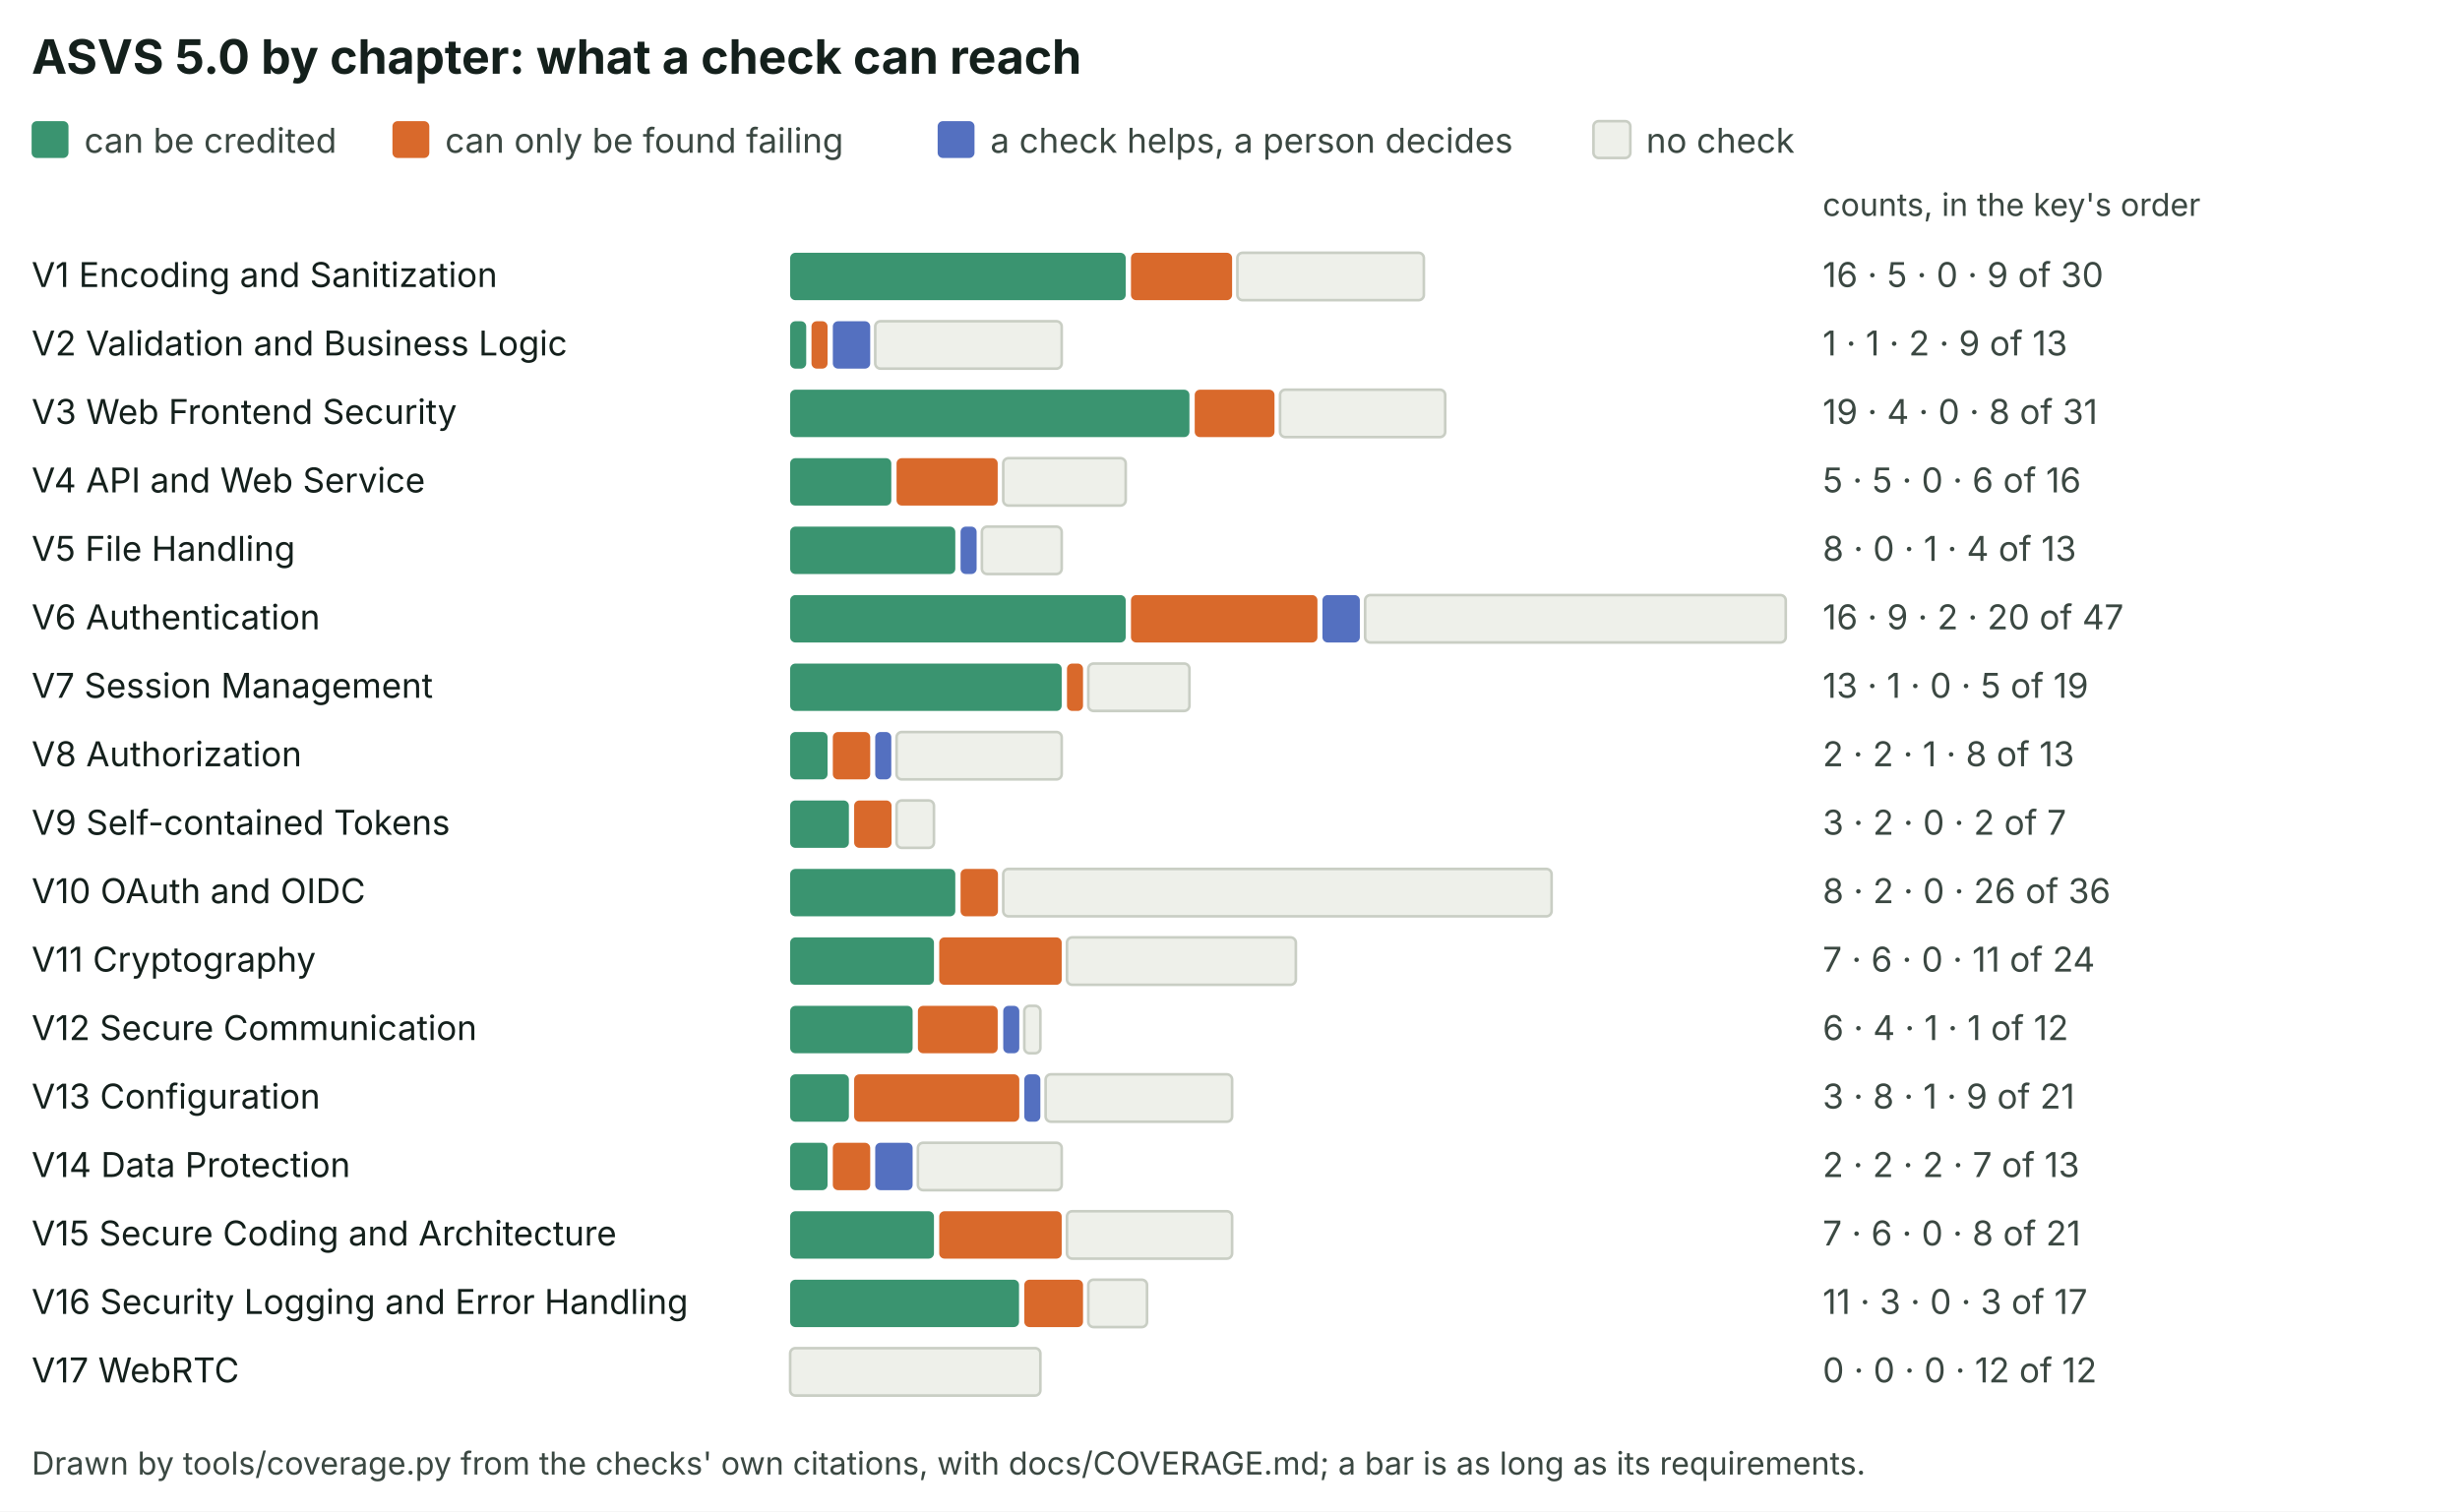
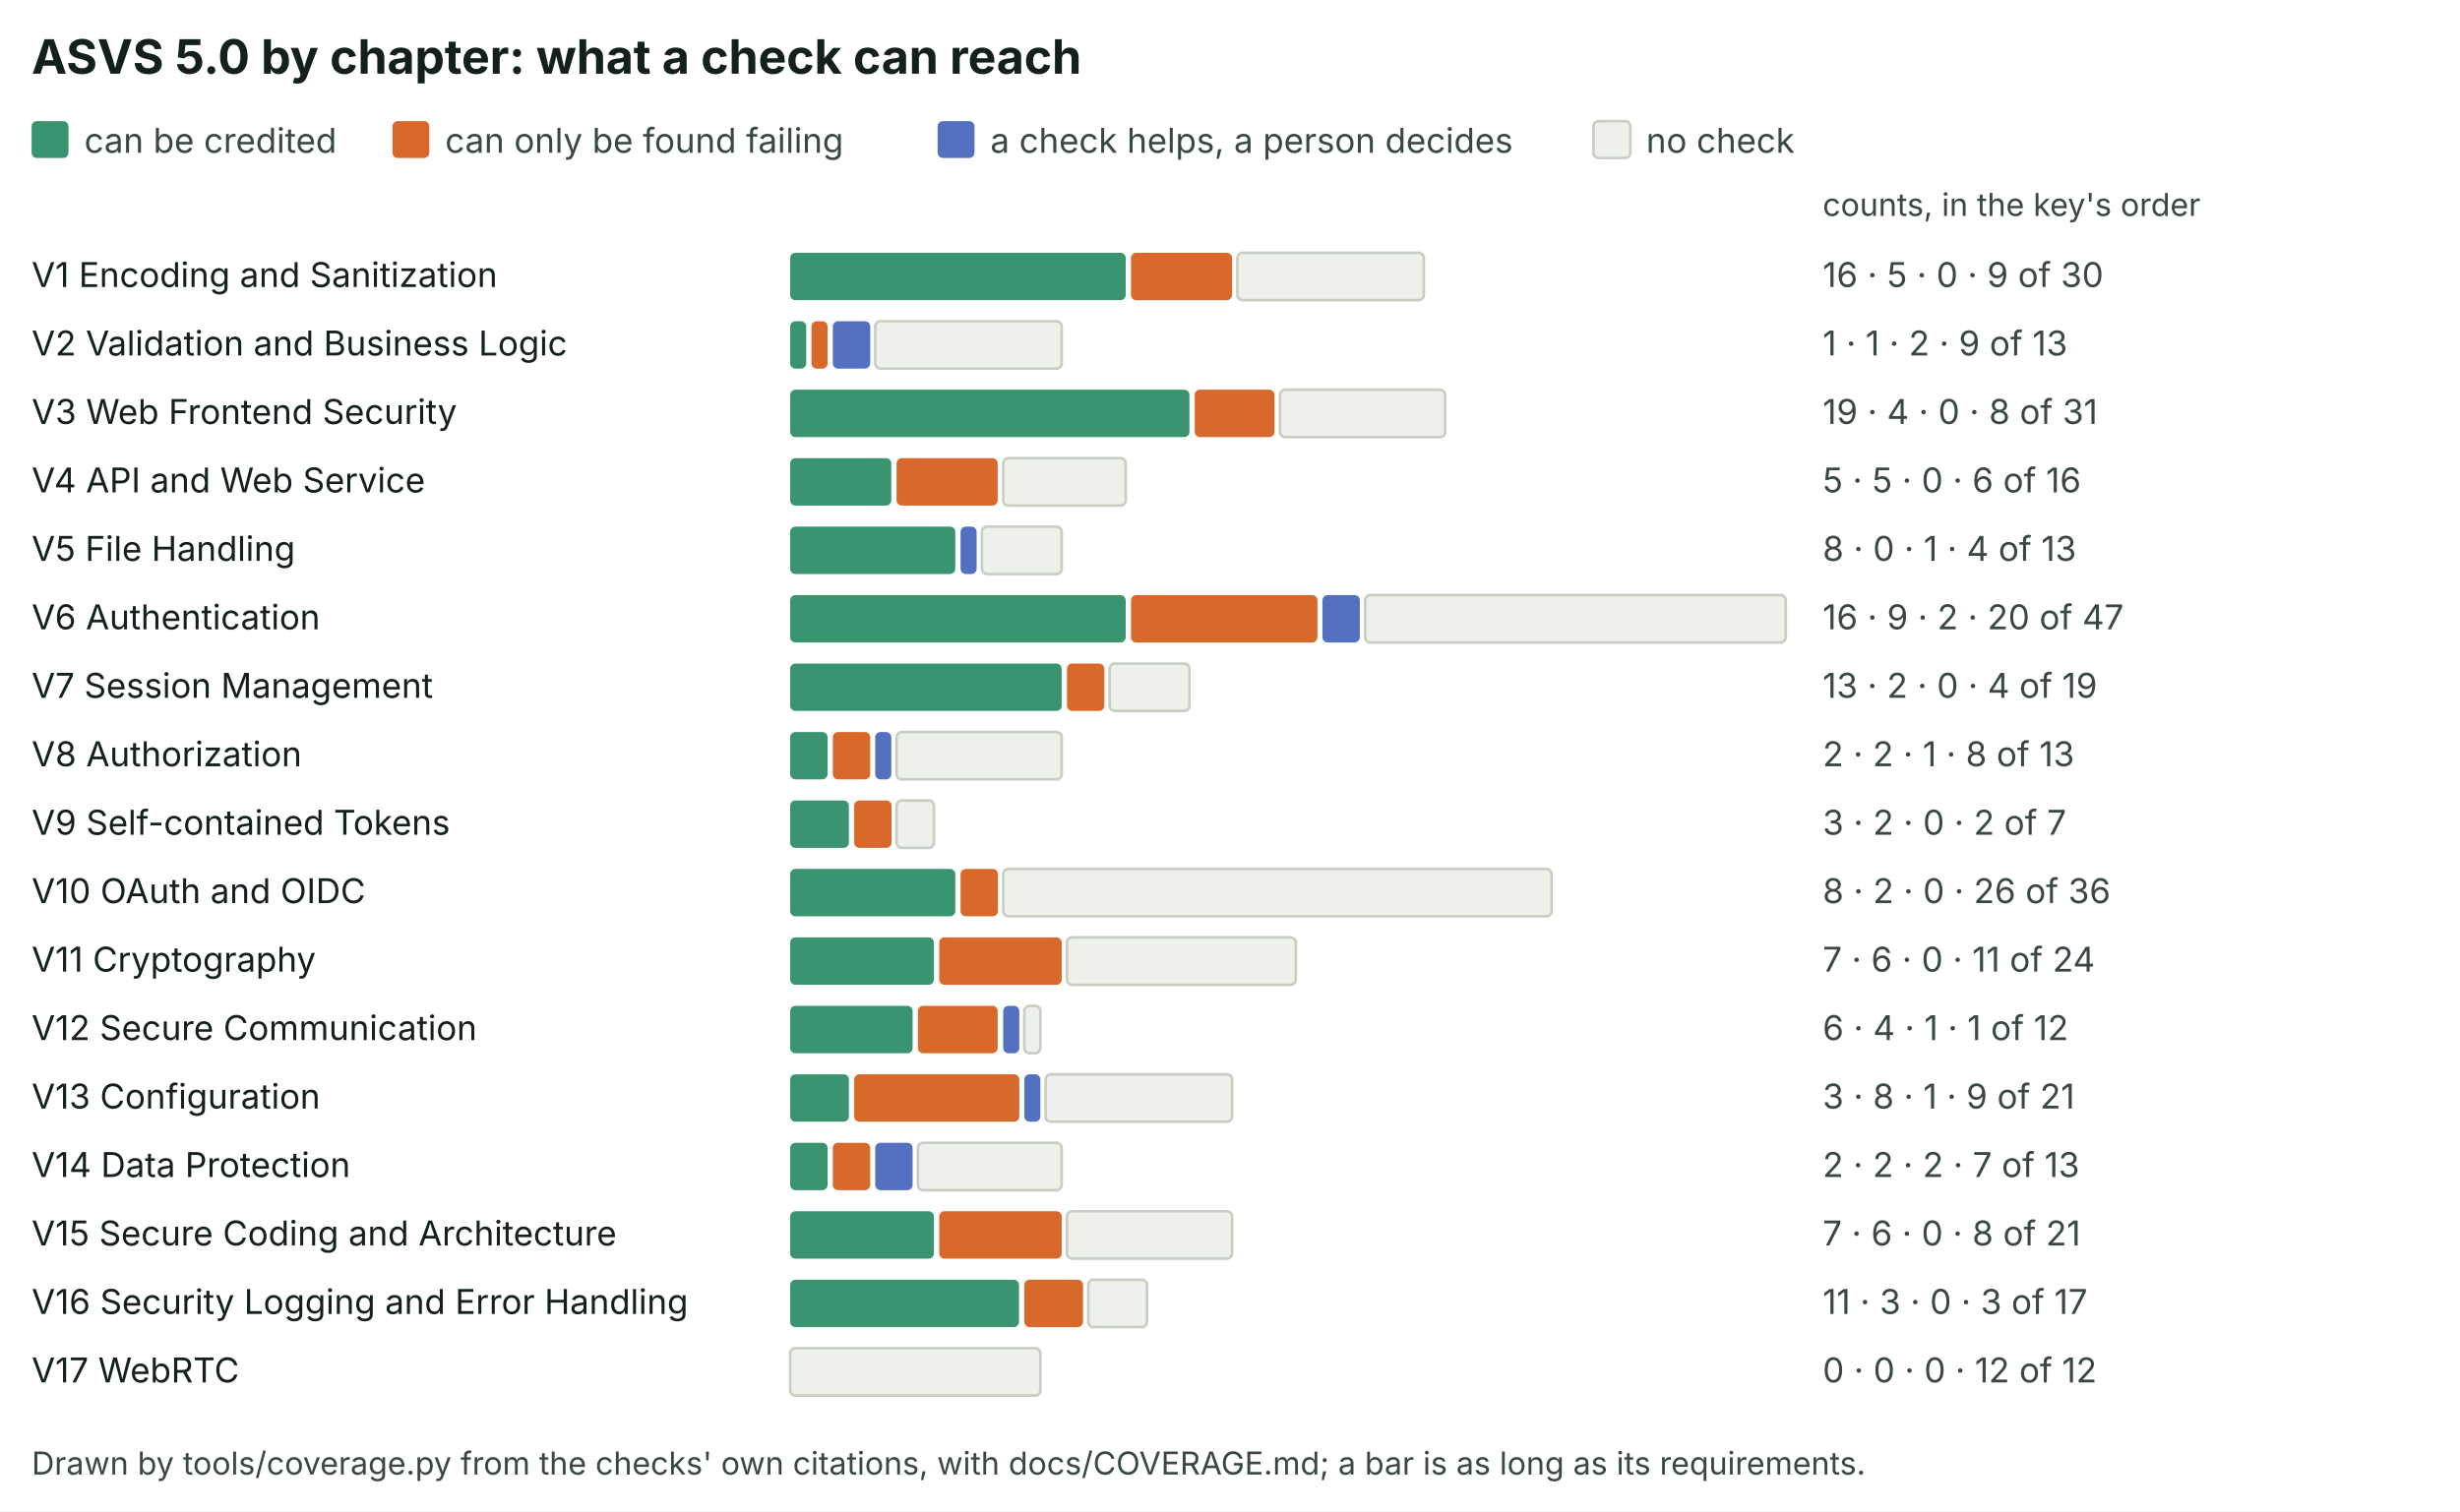
<svg xmlns="http://www.w3.org/2000/svg" viewBox="0 0 934 574" width="934" height="574" role="img" aria-labelledby="t d" font-family="Atkinson Hyperlegible, -apple-system, Segoe UI, sans-serif">
  <style>.bg{fill:#FFFFFF}.ink{fill:#14201C}.soft{fill:#3B4842}.none{fill:#EEF0EA;stroke:#C9CEC4}@media (prefers-color-scheme: dark){.bg{fill:#14201C}.ink{fill:#F3F4EF}.soft{fill:#C9CEC4}.none{fill:#182A23;stroke:#3B4842}}</style>
  <rect class="bg" width="934" height="574" />
  <text class="ink" x="12" y="28" font-size="18" font-weight="700">ASVS 5.0 by chapter: what a check can reach</text>
  <rect fill="#3A9470" x="12" y="46" width="14" height="14" rx="2" />
  <text class="soft" x="32" y="58" font-size="13">can be credited</text>
  <rect fill="#D9692B" x="149" y="46" width="14" height="14" rx="2" />
  <text class="soft" x="169" y="58" font-size="13">can only be found failing</text>
  <rect fill="#5470C0" x="356" y="46" width="14" height="14" rx="2" />
  <text class="soft" x="376" y="58" font-size="13">a check helps, a person decides</text>
  <rect class="none" x="605" y="46" width="14" height="14" rx="2" />
  <text class="soft" x="625" y="58" font-size="13">no check</text>
  <text class="soft" x="692" y="82" font-size="12">counts, in the key's order</text>
  <text class="ink" x="12" y="109" font-size="13">V1 Encoding and Sanitization</text>
  <rect fill="#3A9470" x="300.0" y="96" width="127.4" height="18" rx="2" />
  <rect fill="#D9692B" x="429.4" y="96" width="38.4" height="18" rx="2" />
  <rect class="none" x="469.8" y="96" width="70.8" height="18" rx="2" />
  <text class="soft" x="692" y="109" font-size="13">16 · 5 · 0 · 9  of 30</text>
  <text class="ink" x="12" y="135" font-size="13">V2 Validation and Business Logic</text>
  <rect fill="#3A9470" x="300.0" y="122" width="6.1" height="18" rx="2" />
  <rect fill="#D9692B" x="308.1" y="122" width="6.1" height="18" rx="2" />
  <rect fill="#5470C0" x="316.2" y="122" width="14.2" height="18" rx="2" />
  <rect class="none" x="332.3" y="122" width="70.8" height="18" rx="2" />
  <text class="soft" x="692" y="135" font-size="13">1 · 1 · 2 · 9  of 13</text>
  <text class="ink" x="12" y="161" font-size="13">V3 Web Frontend Security</text>
  <rect fill="#3A9470" x="300.0" y="148" width="151.6" height="18" rx="2" />
  <rect fill="#D9692B" x="453.6" y="148" width="30.3" height="18" rx="2" />
  <rect class="none" x="486.0" y="148" width="62.7" height="18" rx="2" />
  <text class="soft" x="692" y="161" font-size="13">19 · 4 · 0 · 8  of 31</text>
  <text class="ink" x="12" y="187" font-size="13">V4 API and Web Service</text>
  <rect fill="#3A9470" x="300.0" y="174" width="38.4" height="18" rx="2" />
  <rect fill="#D9692B" x="340.4" y="174" width="38.4" height="18" rx="2" />
  <rect class="none" x="380.9" y="174" width="46.5" height="18" rx="2" />
  <text class="soft" x="692" y="187" font-size="13">5 · 5 · 0 · 6  of 16</text>
  <text class="ink" x="12" y="213" font-size="13">V5 File Handling</text>
  <rect fill="#3A9470" x="300.0" y="200" width="62.7" height="18" rx="2" />
  <rect fill="#5470C0" x="364.7" y="200" width="6.1" height="18" rx="2" />
  <rect class="none" x="372.8" y="200" width="30.3" height="18" rx="2" />
  <text class="soft" x="692" y="213" font-size="13">8 · 0 · 1 · 4  of 13</text>
  <text class="ink" x="12" y="239" font-size="13">V6 Authentication</text>
  <rect fill="#3A9470" x="300.0" y="226" width="127.4" height="18" rx="2" />
  <rect fill="#D9692B" x="429.4" y="226" width="70.8" height="18" rx="2" />
  <rect fill="#5470C0" x="502.1" y="226" width="14.2" height="18" rx="2" />
  <rect class="none" x="518.3" y="226" width="159.7" height="18" rx="2" />
  <text class="soft" x="692" y="239" font-size="13">16 · 9 · 2 · 20  of 47</text>
  <text class="ink" x="12" y="265" font-size="13">V7 Session Management</text>
  <rect fill="#3A9470" x="300.0" y="252" width="103.1" height="18" rx="2" />
-   <rect fill="#D9692B" x="405.1" y="252" width="6.1" height="18" rx="2" />
-   <rect class="none" x="413.2" y="252" width="38.4" height="18" rx="2" />
-   <text class="soft" x="692" y="265" font-size="13">13 · 1 · 0 · 5  of 19</text>
+   <rect fill="#D9692B" x="405.1" y="252" width="14.2" height="18" rx="2" />
+   <rect class="none" x="421.3" y="252" width="30.3" height="18" rx="2" />
+   <text class="soft" x="692" y="265" font-size="13">13 · 2 · 0 · 4  of 19</text>
  <text class="ink" x="12" y="291" font-size="13">V8 Authorization</text>
  <rect fill="#3A9470" x="300.0" y="278" width="14.2" height="18" rx="2" />
  <rect fill="#D9692B" x="316.2" y="278" width="14.2" height="18" rx="2" />
  <rect fill="#5470C0" x="332.3" y="278" width="6.1" height="18" rx="2" />
  <rect class="none" x="340.4" y="278" width="62.7" height="18" rx="2" />
  <text class="soft" x="692" y="291" font-size="13">2 · 2 · 1 · 8  of 13</text>
  <text class="ink" x="12" y="317" font-size="13">V9 Self-contained Tokens</text>
  <rect fill="#3A9470" x="300.0" y="304" width="22.3" height="18" rx="2" />
  <rect fill="#D9692B" x="324.3" y="304" width="14.2" height="18" rx="2" />
  <rect class="none" x="340.4" y="304" width="14.2" height="18" rx="2" />
  <text class="soft" x="692" y="317" font-size="13">3 · 2 · 0 · 2  of 7</text>
  <text class="ink" x="12" y="343" font-size="13">V10 OAuth and OIDC</text>
  <rect fill="#3A9470" x="300.0" y="330" width="62.7" height="18" rx="2" />
  <rect fill="#D9692B" x="364.7" y="330" width="14.2" height="18" rx="2" />
  <rect class="none" x="380.9" y="330" width="208.2" height="18" rx="2" />
  <text class="soft" x="692" y="343" font-size="13">8 · 2 · 0 · 26  of 36</text>
  <text class="ink" x="12" y="369" font-size="13">V11 Cryptography</text>
  <rect fill="#3A9470" x="300.0" y="356" width="54.6" height="18" rx="2" />
  <rect fill="#D9692B" x="356.6" y="356" width="46.5" height="18" rx="2" />
  <rect class="none" x="405.1" y="356" width="86.9" height="18" rx="2" />
  <text class="soft" x="692" y="369" font-size="13">7 · 6 · 0 · 11  of 24</text>
  <text class="ink" x="12" y="395" font-size="13">V12 Secure Communication</text>
  <rect fill="#3A9470" x="300.0" y="382" width="46.5" height="18" rx="2" />
  <rect fill="#D9692B" x="348.5" y="382" width="30.3" height="18" rx="2" />
  <rect fill="#5470C0" x="380.9" y="382" width="6.1" height="18" rx="2" />
  <rect class="none" x="388.9" y="382" width="6.1" height="18" rx="2" />
  <text class="soft" x="692" y="395" font-size="13">6 · 4 · 1 · 1  of 12</text>
  <text class="ink" x="12" y="421" font-size="13">V13 Configuration</text>
  <rect fill="#3A9470" x="300.0" y="408" width="22.3" height="18" rx="2" />
  <rect fill="#D9692B" x="324.3" y="408" width="62.7" height="18" rx="2" />
  <rect fill="#5470C0" x="388.9" y="408" width="6.1" height="18" rx="2" />
  <rect class="none" x="397.0" y="408" width="70.8" height="18" rx="2" />
  <text class="soft" x="692" y="421" font-size="13">3 · 8 · 1 · 9  of 21</text>
  <text class="ink" x="12" y="447" font-size="13">V14 Data Protection</text>
  <rect fill="#3A9470" x="300.0" y="434" width="14.2" height="18" rx="2" />
  <rect fill="#D9692B" x="316.2" y="434" width="14.2" height="18" rx="2" />
  <rect fill="#5470C0" x="332.3" y="434" width="14.2" height="18" rx="2" />
  <rect class="none" x="348.5" y="434" width="54.6" height="18" rx="2" />
  <text class="soft" x="692" y="447" font-size="13">2 · 2 · 2 · 7  of 13</text>
  <text class="ink" x="12" y="473" font-size="13">V15 Secure Coding and Architecture</text>
  <rect fill="#3A9470" x="300.0" y="460" width="54.6" height="18" rx="2" />
  <rect fill="#D9692B" x="356.6" y="460" width="46.5" height="18" rx="2" />
  <rect class="none" x="405.1" y="460" width="62.7" height="18" rx="2" />
  <text class="soft" x="692" y="473" font-size="13">7 · 6 · 0 · 8  of 21</text>
  <text class="ink" x="12" y="499" font-size="13">V16 Security Logging and Error Handling</text>
  <rect fill="#3A9470" x="300.0" y="486" width="86.9" height="18" rx="2" />
  <rect fill="#D9692B" x="388.9" y="486" width="22.3" height="18" rx="2" />
  <rect class="none" x="413.2" y="486" width="22.3" height="18" rx="2" />
  <text class="soft" x="692" y="499" font-size="13">11 · 3 · 0 · 3  of 17</text>
  <text class="ink" x="12" y="525" font-size="13">V17 WebRTC</text>
  <rect class="none" x="300.0" y="512" width="95.0" height="18" rx="2" />
  <text class="soft" x="692" y="525" font-size="13">0 · 0 · 0 · 12  of 12</text>
  <text class="soft" x="12" y="560" font-size="12">Drawn by tools/coverage.py from the checks' own citations, with docs/COVERAGE.md; a bar is as long as its requirements.</text>
</svg>
